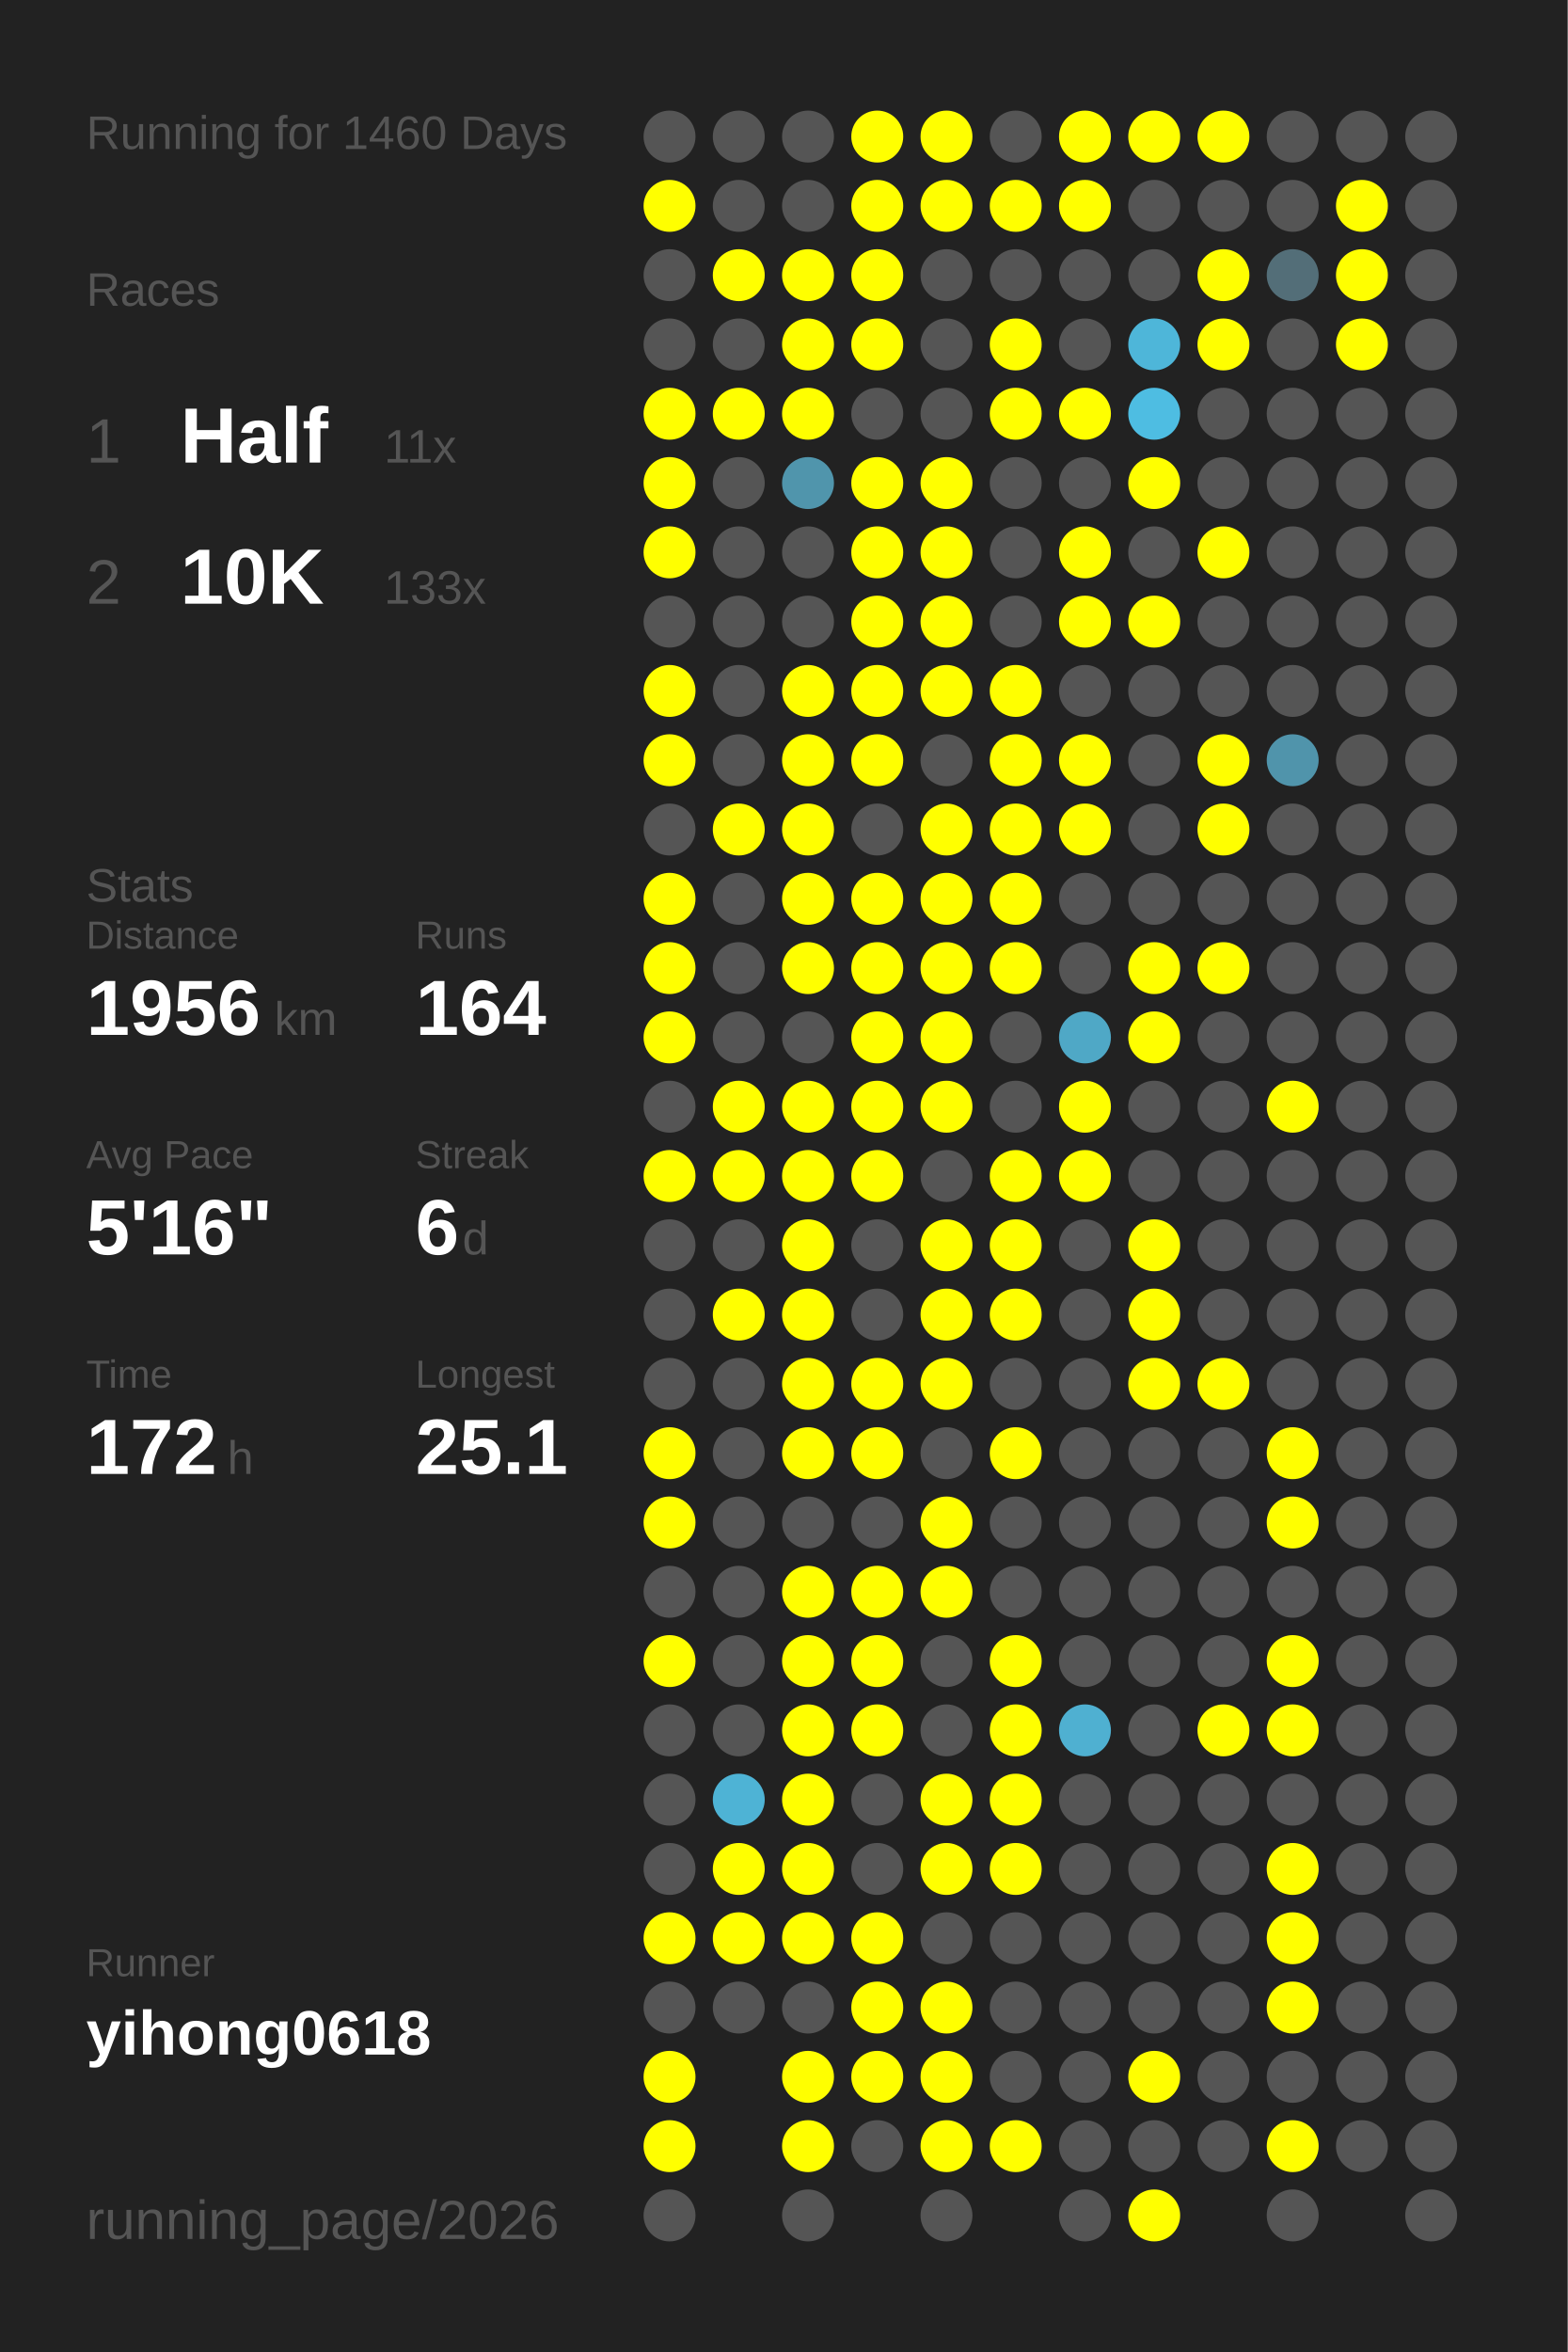
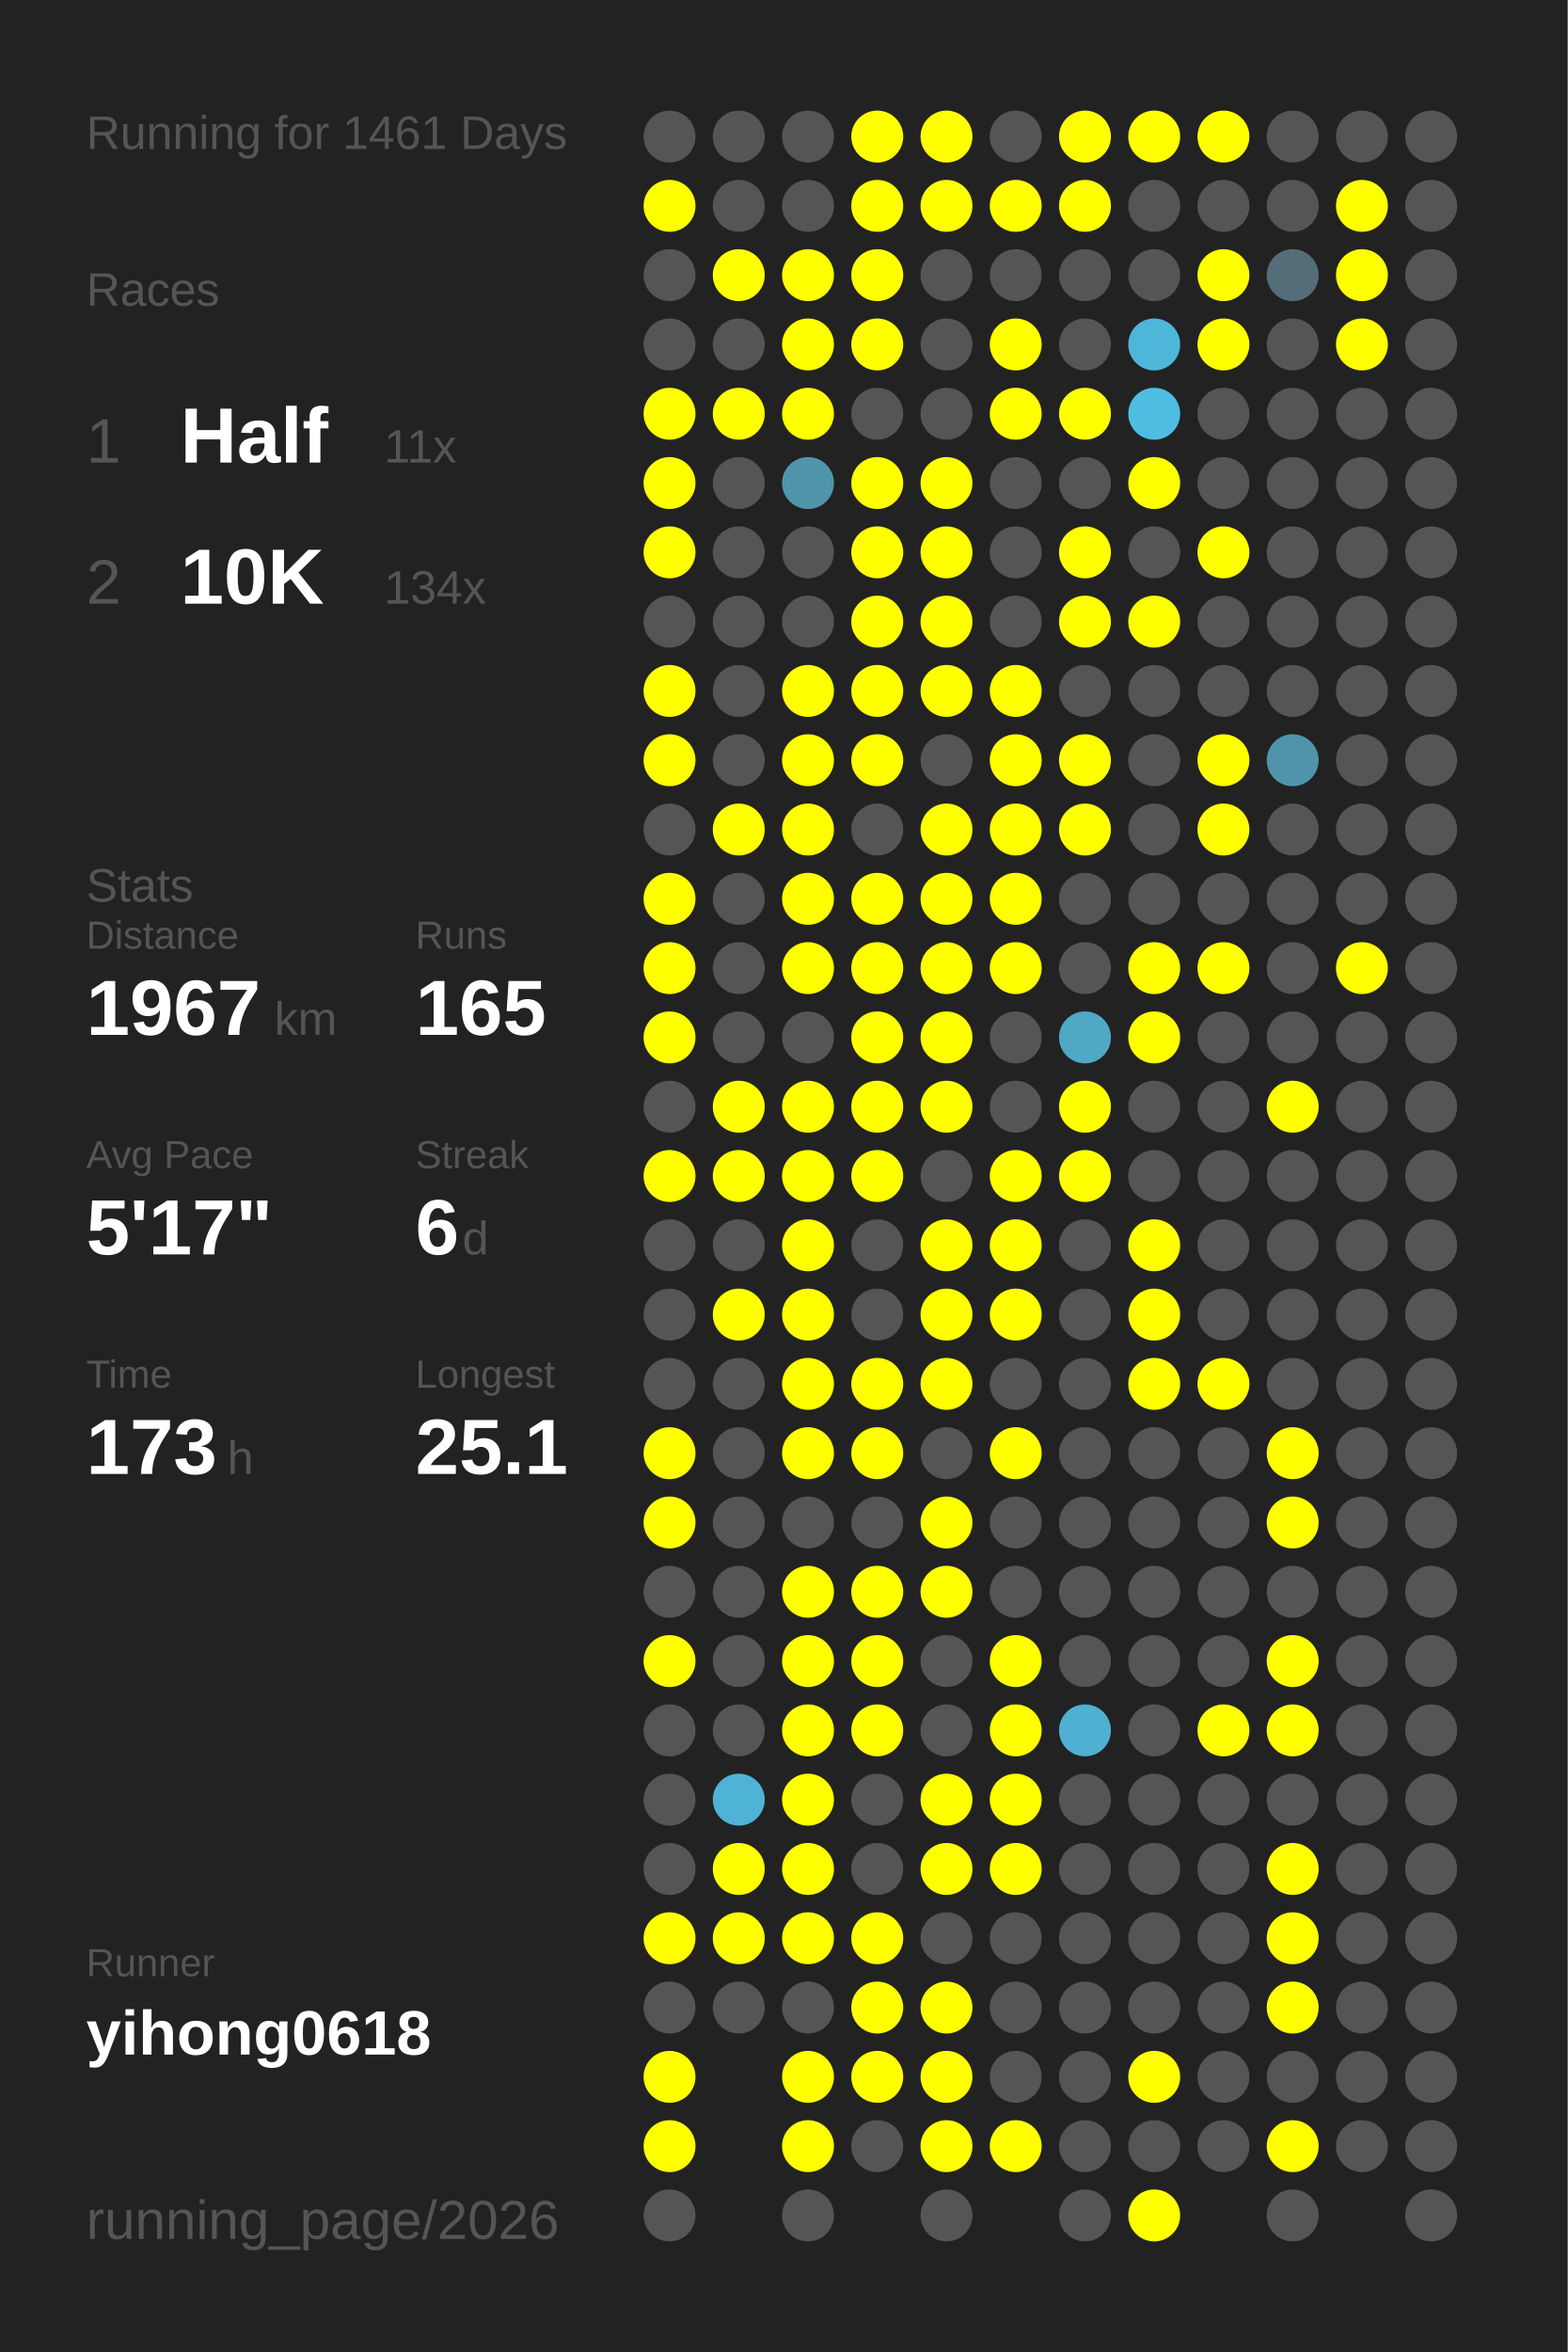
<svg xmlns="http://www.w3.org/2000/svg" baseProfile="full" height="300mm" version="1.1" viewBox="0,0,200,300" width="200mm">
  <defs />
  <rect fill="#222222" height="300" width="200" x="0" y="0" />
-   <text fill="#555555" style="font-size:6px; font-family:Arial;" x="11" y="19">Running for 1460 Days</text>
+   <text fill="#555555" style="font-size:6px; font-family:Arial;" x="11" y="19">Running for 1461 Days</text>
  <text fill="#555555" style="font-size:6px; font-family:Arial;" x="11" y="39">Races</text>
  <text fill="#555555" style="font-size:8px; font-family:Arial;" x="11" y="59">1</text>
  <text fill="#FFFFFF" style="font-size:10px; font-family:Arial; font-weight:bold;" x="23" y="59">Half</text>
  <text fill="#555555" style="font-size:6px; font-family:Arial;" x="49" y="59">11x</text>
  <text fill="#555555" style="font-size:8px; font-family:Arial;" x="11" y="77">2</text>
  <text fill="#FFFFFF" style="font-size:10px; font-family:Arial; font-weight:bold;" x="23" y="77">10K</text>
-   <text fill="#555555" style="font-size:6px; font-family:Arial;" x="49" y="77">133x</text>
+   <text fill="#555555" style="font-size:6px; font-family:Arial;" x="49" y="77">134x</text>
  <text fill="#555555" style="font-size:6px; font-family:Arial;" x="11" y="115">Stats</text>
  <text fill="#555555" style="font-size:5px; font-family:Arial;" x="11" y="121">Distance</text>
-   <text fill="#FFFFFF" style="font-size:10px; font-family:Arial; font-weight:bold;" x="11" y="132">1956</text>
+   <text fill="#FFFFFF" style="font-size:10px; font-family:Arial; font-weight:bold;" x="11" y="132">1967</text>
  <text fill="#555555" style="font-size:6px; font-family:Arial;" x="35" y="132">km</text>
  <text fill="#555555" style="font-size:5px; font-family:Arial;" x="53" y="121">Runs</text>
-   <text fill="#FFFFFF" style="font-size:10px; font-family:Arial; font-weight:bold;" x="53" y="132">164</text>
+   <text fill="#FFFFFF" style="font-size:10px; font-family:Arial; font-weight:bold;" x="53" y="132">165</text>
  <text fill="#555555" style="font-size:5px; font-family:Arial;" x="11" y="149">Avg Pace</text>
-   <text fill="#FFFFFF" style="font-size:10px; font-family:Arial; font-weight:bold;" x="11" y="160">5'16"</text>
+   <text fill="#FFFFFF" style="font-size:10px; font-family:Arial; font-weight:bold;" x="11" y="160">5'17"</text>
  <text fill="#555555" style="font-size:5px; font-family:Arial;" x="53" y="149">Streak</text>
  <text fill="#FFFFFF" style="font-size:10px; font-family:Arial; font-weight:bold;" x="53" y="160">6</text>
  <text fill="#555555" style="font-size:6px; font-family:Arial;" x="59" y="160">d</text>
  <text fill="#555555" style="font-size:5px; font-family:Arial;" x="11" y="177">Time</text>
-   <text fill="#FFFFFF" style="font-size:10px; font-family:Arial; font-weight:bold;" x="11" y="188">172</text>
+   <text fill="#FFFFFF" style="font-size:10px; font-family:Arial; font-weight:bold;" x="11" y="188">173</text>
  <text fill="#555555" style="font-size:6px; font-family:Arial;" x="29" y="188">h</text>
  <text fill="#555555" style="font-size:5px; font-family:Arial;" x="53" y="177">Longest</text>
  <text fill="#FFFFFF" style="font-size:10px; font-family:Arial; font-weight:bold;" x="53" y="188">25.1</text>
  <text fill="#555555" style="font-size:5px; font-family:Arial;" x="11" y="252.065">Runner</text>
  <text fill="#FFFFFF" style="font-size:8px; font-family:Arial; font-weight:bold;" x="11" y="262.065">yihong0618</text>
  <text fill="#555555" style="font-size:7px; font-family:Arial;" x="11" y="285.581">running_page/2026</text>
  <circle cx="85.417" cy="17.419" fill="#555555" r="3.312" />
  <circle cx="85.417" cy="26.258" fill="#FFFF00" r="3.312" />
  <circle cx="85.417" cy="35.097" fill="#555555" r="3.312" />
  <circle cx="85.417" cy="43.935" fill="#555555" r="3.312" />
  <circle cx="85.417" cy="52.774" fill="#FFFF00" r="3.312" />
  <circle cx="85.417" cy="61.613" fill="#FFFF00" r="3.312" />
  <circle cx="85.417" cy="70.452" fill="#FFFF00" r="3.312" />
  <circle cx="85.417" cy="79.29" fill="#555555" r="3.312" />
  <circle cx="85.417" cy="88.129" fill="#FFFF00" r="3.312" />
  <circle cx="85.417" cy="96.968" fill="#FFFF00" r="3.312" />
  <circle cx="85.417" cy="105.806" fill="#555555" r="3.312" />
  <circle cx="85.417" cy="114.645" fill="#FFFF00" r="3.312" />
  <circle cx="85.417" cy="123.484" fill="#FFFF00" r="3.312" />
  <circle cx="85.417" cy="132.323" fill="#FFFF00" r="3.312" />
  <circle cx="85.417" cy="141.161" fill="#555555" r="3.312" />
  <circle cx="85.417" cy="150" fill="#FFFF00" r="3.312" />
  <circle cx="85.417" cy="158.839" fill="#555555" r="3.312" />
  <circle cx="85.417" cy="167.677" fill="#555555" r="3.312" />
  <circle cx="85.417" cy="176.516" fill="#555555" r="3.312" />
  <circle cx="85.417" cy="185.355" fill="#FFFF00" r="3.312" />
  <circle cx="85.417" cy="194.194" fill="#FFFF00" r="3.312" />
  <circle cx="85.417" cy="203.032" fill="#555555" r="3.312" />
  <circle cx="85.417" cy="211.871" fill="#FFFF00" r="3.312" />
  <circle cx="85.417" cy="220.71" fill="#555555" r="3.312" />
  <circle cx="85.417" cy="229.548" fill="#555555" r="3.312" />
  <circle cx="85.417" cy="238.387" fill="#555555" r="3.312" />
  <circle cx="85.417" cy="247.226" fill="#FFFF00" r="3.312" />
  <circle cx="85.417" cy="256.065" fill="#555555" r="3.312" />
  <circle cx="85.417" cy="264.903" fill="#FFFF00" r="3.312" />
  <circle cx="85.417" cy="273.742" fill="#FFFF00" r="3.312" />
  <circle cx="85.417" cy="282.581" fill="#555555" r="3.312" />
  <circle cx="94.25" cy="17.419" fill="#555555" r="3.312" />
  <circle cx="94.25" cy="26.258" fill="#555555" r="3.312" />
  <circle cx="94.25" cy="35.097" fill="#FFFF00" r="3.312" />
  <circle cx="94.25" cy="43.935" fill="#555555" r="3.312" />
  <circle cx="94.25" cy="52.774" fill="#FFFF00" r="3.312" />
  <circle cx="94.25" cy="61.613" fill="#555555" r="3.312" />
  <circle cx="94.25" cy="70.452" fill="#555555" r="3.312" />
  <circle cx="94.25" cy="79.29" fill="#555555" r="3.312" />
  <circle cx="94.25" cy="88.129" fill="#555555" r="3.312" />
  <circle cx="94.25" cy="96.968" fill="#555555" r="3.312" />
  <circle cx="94.25" cy="105.806" fill="#FFFF00" r="3.312" />
  <circle cx="94.25" cy="114.645" fill="#555555" r="3.312" />
  <circle cx="94.25" cy="123.484" fill="#555555" r="3.312" />
  <circle cx="94.25" cy="132.323" fill="#555555" r="3.312" />
  <circle cx="94.25" cy="141.161" fill="#FFFF00" r="3.312" />
  <circle cx="94.25" cy="150" fill="#FFFF00" r="3.312" />
  <circle cx="94.25" cy="158.839" fill="#555555" r="3.312" />
  <circle cx="94.25" cy="167.677" fill="#FFFF00" r="3.312" />
  <circle cx="94.25" cy="176.516" fill="#555555" r="3.312" />
  <circle cx="94.25" cy="185.355" fill="#555555" r="3.312" />
  <circle cx="94.25" cy="194.194" fill="#555555" r="3.312" />
  <circle cx="94.25" cy="203.032" fill="#555555" r="3.312" />
  <circle cx="94.25" cy="211.871" fill="#555555" r="3.312" />
  <circle cx="94.25" cy="220.71" fill="#555555" r="3.312" />
  <circle cx="94.25" cy="229.548" fill="#4eb3d5" r="3.312" />
  <circle cx="94.25" cy="238.387" fill="#FFFF00" r="3.312" />
  <circle cx="94.25" cy="247.226" fill="#FFFF00" r="3.312" />
  <circle cx="94.25" cy="256.065" fill="#555555" r="3.312" />
  <circle cx="103.083" cy="17.419" fill="#555555" r="3.312" />
  <circle cx="103.083" cy="26.258" fill="#555555" r="3.312" />
  <circle cx="103.083" cy="35.097" fill="#FFFF00" r="3.312" />
  <circle cx="103.083" cy="43.935" fill="#FFFF00" r="3.312" />
  <circle cx="103.083" cy="52.774" fill="#FFFF00" r="3.312" />
  <circle cx="103.083" cy="61.613" fill="#5095ac" r="3.312" />
  <circle cx="103.083" cy="70.452" fill="#555555" r="3.312" />
  <circle cx="103.083" cy="79.29" fill="#555555" r="3.312" />
  <circle cx="103.083" cy="88.129" fill="#FFFF00" r="3.312" />
  <circle cx="103.083" cy="96.968" fill="#FFFF00" r="3.312" />
  <circle cx="103.083" cy="105.806" fill="#FFFF00" r="3.312" />
  <circle cx="103.083" cy="114.645" fill="#FFFF00" r="3.312" />
  <circle cx="103.083" cy="123.484" fill="#FFFF00" r="3.312" />
  <circle cx="103.083" cy="132.323" fill="#555555" r="3.312" />
  <circle cx="103.083" cy="141.161" fill="#FFFF00" r="3.312" />
  <circle cx="103.083" cy="150" fill="#FFFF00" r="3.312" />
  <circle cx="103.083" cy="158.839" fill="#FFFF00" r="3.312" />
  <circle cx="103.083" cy="167.677" fill="#FFFF00" r="3.312" />
  <circle cx="103.083" cy="176.516" fill="#FFFF00" r="3.312" />
  <circle cx="103.083" cy="185.355" fill="#FFFF00" r="3.312" />
  <circle cx="103.083" cy="194.194" fill="#555555" r="3.312" />
  <circle cx="103.083" cy="203.032" fill="#FFFF00" r="3.312" />
  <circle cx="103.083" cy="211.871" fill="#FFFF00" r="3.312" />
  <circle cx="103.083" cy="220.71" fill="#FFFF00" r="3.312" />
  <circle cx="103.083" cy="229.548" fill="#FFFF00" r="3.312" />
  <circle cx="103.083" cy="238.387" fill="#FFFF00" r="3.312" />
  <circle cx="103.083" cy="247.226" fill="#FFFF00" r="3.312" />
  <circle cx="103.083" cy="256.065" fill="#555555" r="3.312" />
  <circle cx="103.083" cy="264.903" fill="#FFFF00" r="3.312" />
  <circle cx="103.083" cy="273.742" fill="#FFFF00" r="3.312" />
  <circle cx="103.083" cy="282.581" fill="#555555" r="3.312" />
  <circle cx="111.917" cy="17.419" fill="#FFFF00" r="3.312" />
  <circle cx="111.917" cy="26.258" fill="#FFFF00" r="3.312" />
  <circle cx="111.917" cy="35.097" fill="#FFFF00" r="3.312" />
  <circle cx="111.917" cy="43.935" fill="#FFFF00" r="3.312" />
  <circle cx="111.917" cy="52.774" fill="#555555" r="3.312" />
  <circle cx="111.917" cy="61.613" fill="#FFFF00" r="3.312" />
  <circle cx="111.917" cy="70.452" fill="#FFFF00" r="3.312" />
  <circle cx="111.917" cy="79.29" fill="#FFFF00" r="3.312" />
  <circle cx="111.917" cy="88.129" fill="#FFFF00" r="3.312" />
  <circle cx="111.917" cy="96.968" fill="#FFFF00" r="3.312" />
  <circle cx="111.917" cy="105.806" fill="#555555" r="3.312" />
  <circle cx="111.917" cy="114.645" fill="#FFFF00" r="3.312" />
  <circle cx="111.917" cy="123.484" fill="#FFFF00" r="3.312" />
  <circle cx="111.917" cy="132.323" fill="#FFFF00" r="3.312" />
  <circle cx="111.917" cy="141.161" fill="#FFFF00" r="3.312" />
  <circle cx="111.917" cy="150" fill="#FFFF00" r="3.312" />
  <circle cx="111.917" cy="158.839" fill="#555555" r="3.312" />
  <circle cx="111.917" cy="167.677" fill="#555555" r="3.312" />
  <circle cx="111.917" cy="176.516" fill="#FFFF00" r="3.312" />
  <circle cx="111.917" cy="185.355" fill="#FFFF00" r="3.312" />
  <circle cx="111.917" cy="194.194" fill="#555555" r="3.312" />
  <circle cx="111.917" cy="203.032" fill="#FFFF00" r="3.312" />
  <circle cx="111.917" cy="211.871" fill="#FFFF00" r="3.312" />
  <circle cx="111.917" cy="220.71" fill="#FFFF00" r="3.312" />
  <circle cx="111.917" cy="229.548" fill="#555555" r="3.312" />
  <circle cx="111.917" cy="238.387" fill="#555555" r="3.312" />
  <circle cx="111.917" cy="247.226" fill="#FFFF00" r="3.312" />
  <circle cx="111.917" cy="256.065" fill="#FFFF00" r="3.312" />
  <circle cx="111.917" cy="264.903" fill="#FFFF00" r="3.312" />
  <circle cx="111.917" cy="273.742" fill="#555555" r="3.312" />
  <circle cx="120.75" cy="17.419" fill="#FFFF00" r="3.312" />
  <circle cx="120.75" cy="26.258" fill="#FFFF00" r="3.312" />
  <circle cx="120.75" cy="35.097" fill="#555555" r="3.312" />
  <circle cx="120.75" cy="43.935" fill="#555555" r="3.312" />
  <circle cx="120.75" cy="52.774" fill="#555555" r="3.312" />
  <circle cx="120.75" cy="61.613" fill="#FFFF00" r="3.312" />
  <circle cx="120.75" cy="70.452" fill="#FFFF00" r="3.312" />
  <circle cx="120.75" cy="79.29" fill="#FFFF00" r="3.312" />
  <circle cx="120.75" cy="88.129" fill="#FFFF00" r="3.312" />
  <circle cx="120.75" cy="96.968" fill="#555555" r="3.312" />
  <circle cx="120.75" cy="105.806" fill="#FFFF00" r="3.312" />
  <circle cx="120.75" cy="114.645" fill="#FFFF00" r="3.312" />
  <circle cx="120.75" cy="123.484" fill="#FFFF00" r="3.312" />
  <circle cx="120.75" cy="132.323" fill="#FFFF00" r="3.312" />
  <circle cx="120.75" cy="141.161" fill="#FFFF00" r="3.312" />
  <circle cx="120.75" cy="150" fill="#555555" r="3.312" />
  <circle cx="120.75" cy="158.839" fill="#FFFF00" r="3.312" />
  <circle cx="120.75" cy="167.677" fill="#FFFF00" r="3.312" />
  <circle cx="120.75" cy="176.516" fill="#FFFF00" r="3.312" />
  <circle cx="120.75" cy="185.355" fill="#555555" r="3.312" />
  <circle cx="120.75" cy="194.194" fill="#FFFF00" r="3.312" />
  <circle cx="120.75" cy="203.032" fill="#FFFF00" r="3.312" />
  <circle cx="120.75" cy="211.871" fill="#555555" r="3.312" />
  <circle cx="120.75" cy="220.71" fill="#555555" r="3.312" />
  <circle cx="120.75" cy="229.548" fill="#FFFF00" r="3.312" />
  <circle cx="120.75" cy="238.387" fill="#FFFF00" r="3.312" />
  <circle cx="120.75" cy="247.226" fill="#555555" r="3.312" />
  <circle cx="120.75" cy="256.065" fill="#FFFF00" r="3.312" />
  <circle cx="120.75" cy="264.903" fill="#FFFF00" r="3.312" />
  <circle cx="120.75" cy="273.742" fill="#FFFF00" r="3.312" />
  <circle cx="120.75" cy="282.581" fill="#555555" r="3.312" />
  <circle cx="129.583" cy="17.419" fill="#555555" r="3.312" />
  <circle cx="129.583" cy="26.258" fill="#FFFF00" r="3.312" />
  <circle cx="129.583" cy="35.097" fill="#555555" r="3.312" />
  <circle cx="129.583" cy="43.935" fill="#FFFF00" r="3.312" />
  <circle cx="129.583" cy="52.774" fill="#FFFF00" r="3.312" />
  <circle cx="129.583" cy="61.613" fill="#555555" r="3.312" />
  <circle cx="129.583" cy="70.452" fill="#555555" r="3.312" />
  <circle cx="129.583" cy="79.29" fill="#555555" r="3.312" />
  <circle cx="129.583" cy="88.129" fill="#FFFF00" r="3.312" />
  <circle cx="129.583" cy="96.968" fill="#FFFF00" r="3.312" />
  <circle cx="129.583" cy="105.806" fill="#FFFF00" r="3.312" />
  <circle cx="129.583" cy="114.645" fill="#FFFF00" r="3.312" />
  <circle cx="129.583" cy="123.484" fill="#FFFF00" r="3.312" />
  <circle cx="129.583" cy="132.323" fill="#555555" r="3.312" />
  <circle cx="129.583" cy="141.161" fill="#555555" r="3.312" />
  <circle cx="129.583" cy="150" fill="#FFFF00" r="3.312" />
  <circle cx="129.583" cy="158.839" fill="#FFFF00" r="3.312" />
  <circle cx="129.583" cy="167.677" fill="#FFFF00" r="3.312" />
  <circle cx="129.583" cy="176.516" fill="#555555" r="3.312" />
  <circle cx="129.583" cy="185.355" fill="#FFFF00" r="3.312" />
  <circle cx="129.583" cy="194.194" fill="#555555" r="3.312" />
  <circle cx="129.583" cy="203.032" fill="#555555" r="3.312" />
  <circle cx="129.583" cy="211.871" fill="#FFFF00" r="3.312" />
  <circle cx="129.583" cy="220.71" fill="#FFFF00" r="3.312" />
  <circle cx="129.583" cy="229.548" fill="#FFFF00" r="3.312" />
  <circle cx="129.583" cy="238.387" fill="#FFFF00" r="3.312" />
  <circle cx="129.583" cy="247.226" fill="#555555" r="3.312" />
  <circle cx="129.583" cy="256.065" fill="#555555" r="3.312" />
  <circle cx="129.583" cy="264.903" fill="#555555" r="3.312" />
  <circle cx="129.583" cy="273.742" fill="#FFFF00" r="3.312" />
  <circle cx="138.417" cy="17.419" fill="#FFFF00" r="3.312" />
  <circle cx="138.417" cy="26.258" fill="#FFFF00" r="3.312" />
  <circle cx="138.417" cy="35.097" fill="#555555" r="3.312" />
  <circle cx="138.417" cy="43.935" fill="#555555" r="3.312" />
  <circle cx="138.417" cy="52.774" fill="#FFFF00" r="3.312" />
  <circle cx="138.417" cy="61.613" fill="#555555" r="3.312" />
  <circle cx="138.417" cy="70.452" fill="#FFFF00" r="3.312" />
  <circle cx="138.417" cy="79.29" fill="#FFFF00" r="3.312" />
  <circle cx="138.417" cy="88.129" fill="#555555" r="3.312" />
  <circle cx="138.417" cy="96.968" fill="#FFFF00" r="3.312" />
  <circle cx="138.417" cy="105.806" fill="#FFFF00" r="3.312" />
  <circle cx="138.417" cy="114.645" fill="#555555" r="3.312" />
  <circle cx="138.417" cy="123.484" fill="#555555" r="3.312" />
  <circle cx="138.417" cy="132.323" fill="#4fa8c6" r="3.312" />
  <circle cx="138.417" cy="141.161" fill="#FFFF00" r="3.312" />
  <circle cx="138.417" cy="150" fill="#FFFF00" r="3.312" />
  <circle cx="138.417" cy="158.839" fill="#555555" r="3.312" />
  <circle cx="138.417" cy="167.677" fill="#555555" r="3.312" />
  <circle cx="138.417" cy="176.516" fill="#555555" r="3.312" />
  <circle cx="138.417" cy="185.355" fill="#555555" r="3.312" />
  <circle cx="138.417" cy="194.194" fill="#555555" r="3.312" />
  <circle cx="138.417" cy="203.032" fill="#555555" r="3.312" />
  <circle cx="138.417" cy="211.871" fill="#555555" r="3.312" />
  <circle cx="138.417" cy="220.71" fill="#4fb0d1" r="3.312" />
  <circle cx="138.417" cy="229.548" fill="#555555" r="3.312" />
  <circle cx="138.417" cy="238.387" fill="#555555" r="3.312" />
  <circle cx="138.417" cy="247.226" fill="#555555" r="3.312" />
  <circle cx="138.417" cy="256.065" fill="#555555" r="3.312" />
  <circle cx="138.417" cy="264.903" fill="#555555" r="3.312" />
  <circle cx="138.417" cy="273.742" fill="#555555" r="3.312" />
  <circle cx="138.417" cy="282.581" fill="#555555" r="3.312" />
  <circle cx="147.25" cy="17.419" fill="#FFFF00" r="3.312" />
  <circle cx="147.25" cy="26.258" fill="#555555" r="3.312" />
  <circle cx="147.25" cy="35.097" fill="#555555" r="3.312" />
  <circle cx="147.25" cy="43.935" fill="#4eb6d9" r="3.312" />
  <circle cx="147.25" cy="52.774" fill="#4ebde2" r="3.312" />
  <circle cx="147.25" cy="61.613" fill="#FFFF00" r="3.312" />
  <circle cx="147.25" cy="70.452" fill="#555555" r="3.312" />
  <circle cx="147.25" cy="79.29" fill="#FFFF00" r="3.312" />
  <circle cx="147.25" cy="88.129" fill="#555555" r="3.312" />
  <circle cx="147.25" cy="96.968" fill="#555555" r="3.312" />
  <circle cx="147.25" cy="105.806" fill="#555555" r="3.312" />
  <circle cx="147.25" cy="114.645" fill="#555555" r="3.312" />
  <circle cx="147.25" cy="123.484" fill="#FFFF00" r="3.312" />
  <circle cx="147.25" cy="132.323" fill="#FFFF00" r="3.312" />
  <circle cx="147.25" cy="141.161" fill="#555555" r="3.312" />
  <circle cx="147.25" cy="150" fill="#555555" r="3.312" />
  <circle cx="147.25" cy="158.839" fill="#FFFF00" r="3.312" />
  <circle cx="147.25" cy="167.677" fill="#FFFF00" r="3.312" />
  <circle cx="147.25" cy="176.516" fill="#FFFF00" r="3.312" />
  <circle cx="147.25" cy="185.355" fill="#555555" r="3.312" />
  <circle cx="147.25" cy="194.194" fill="#555555" r="3.312" />
  <circle cx="147.25" cy="203.032" fill="#555555" r="3.312" />
  <circle cx="147.25" cy="211.871" fill="#555555" r="3.312" />
  <circle cx="147.25" cy="220.71" fill="#555555" r="3.312" />
  <circle cx="147.25" cy="229.548" fill="#555555" r="3.312" />
  <circle cx="147.25" cy="238.387" fill="#555555" r="3.312" />
  <circle cx="147.25" cy="247.226" fill="#555555" r="3.312" />
  <circle cx="147.25" cy="256.065" fill="#555555" r="3.312" />
  <circle cx="147.25" cy="264.903" fill="#FFFF00" r="3.312" />
  <circle cx="147.25" cy="273.742" fill="#555555" r="3.312" />
  <circle cx="147.25" cy="282.581" fill="#FFFF00" r="3.312" />
  <circle cx="156.083" cy="17.419" fill="#FFFF00" r="3.312" />
  <circle cx="156.083" cy="26.258" fill="#555555" r="3.312" />
  <circle cx="156.083" cy="35.097" fill="#FFFF00" r="3.312" />
  <circle cx="156.083" cy="43.935" fill="#FFFF00" r="3.312" />
  <circle cx="156.083" cy="52.774" fill="#555555" r="3.312" />
  <circle cx="156.083" cy="61.613" fill="#555555" r="3.312" />
  <circle cx="156.083" cy="70.452" fill="#FFFF00" r="3.312" />
  <circle cx="156.083" cy="79.29" fill="#555555" r="3.312" />
  <circle cx="156.083" cy="88.129" fill="#555555" r="3.312" />
  <circle cx="156.083" cy="96.968" fill="#FFFF00" r="3.312" />
  <circle cx="156.083" cy="105.806" fill="#FFFF00" r="3.312" />
  <circle cx="156.083" cy="114.645" fill="#555555" r="3.312" />
  <circle cx="156.083" cy="123.484" fill="#FFFF00" r="3.312" />
  <circle cx="156.083" cy="132.323" fill="#555555" r="3.312" />
  <circle cx="156.083" cy="141.161" fill="#555555" r="3.312" />
  <circle cx="156.083" cy="150" fill="#555555" r="3.312" />
  <circle cx="156.083" cy="158.839" fill="#555555" r="3.312" />
  <circle cx="156.083" cy="167.677" fill="#555555" r="3.312" />
  <circle cx="156.083" cy="176.516" fill="#FFFF00" r="3.312" />
  <circle cx="156.083" cy="185.355" fill="#555555" r="3.312" />
  <circle cx="156.083" cy="194.194" fill="#555555" r="3.312" />
  <circle cx="156.083" cy="203.032" fill="#555555" r="3.312" />
  <circle cx="156.083" cy="211.871" fill="#555555" r="3.312" />
  <circle cx="156.083" cy="220.71" fill="#FFFF00" r="3.312" />
  <circle cx="156.083" cy="229.548" fill="#555555" r="3.312" />
  <circle cx="156.083" cy="238.387" fill="#555555" r="3.312" />
  <circle cx="156.083" cy="247.226" fill="#555555" r="3.312" />
  <circle cx="156.083" cy="256.065" fill="#555555" r="3.312" />
  <circle cx="156.083" cy="264.903" fill="#555555" r="3.312" />
  <circle cx="156.083" cy="273.742" fill="#555555" r="3.312" />
  <circle cx="164.917" cy="17.419" fill="#555555" r="3.312" />
  <circle cx="164.917" cy="26.258" fill="#555555" r="3.312" />
  <circle cx="164.917" cy="35.097" fill="#536e78" r="3.312" />
  <circle cx="164.917" cy="43.935" fill="#555555" r="3.312" />
  <circle cx="164.917" cy="52.774" fill="#555555" r="3.312" />
  <circle cx="164.917" cy="61.613" fill="#555555" r="3.312" />
  <circle cx="164.917" cy="70.452" fill="#555555" r="3.312" />
  <circle cx="164.917" cy="79.29" fill="#555555" r="3.312" />
  <circle cx="164.917" cy="88.129" fill="#555555" r="3.312" />
  <circle cx="164.917" cy="96.968" fill="#5094ab" r="3.312" />
  <circle cx="164.917" cy="105.806" fill="#555555" r="3.312" />
  <circle cx="164.917" cy="114.645" fill="#555555" r="3.312" />
  <circle cx="164.917" cy="123.484" fill="#555555" r="3.312" />
  <circle cx="164.917" cy="132.323" fill="#555555" r="3.312" />
  <circle cx="164.917" cy="141.161" fill="#FFFF00" r="3.312" />
  <circle cx="164.917" cy="150" fill="#555555" r="3.312" />
  <circle cx="164.917" cy="158.839" fill="#555555" r="3.312" />
  <circle cx="164.917" cy="167.677" fill="#555555" r="3.312" />
  <circle cx="164.917" cy="176.516" fill="#555555" r="3.312" />
  <circle cx="164.917" cy="185.355" fill="#FFFF00" r="3.312" />
  <circle cx="164.917" cy="194.194" fill="#FFFF00" r="3.312" />
  <circle cx="164.917" cy="203.032" fill="#555555" r="3.312" />
  <circle cx="164.917" cy="211.871" fill="#FFFF00" r="3.312" />
  <circle cx="164.917" cy="220.71" fill="#FFFF00" r="3.312" />
  <circle cx="164.917" cy="229.548" fill="#555555" r="3.312" />
  <circle cx="164.917" cy="238.387" fill="#FFFF00" r="3.312" />
  <circle cx="164.917" cy="247.226" fill="#FFFF00" r="3.312" />
  <circle cx="164.917" cy="256.065" fill="#FFFF00" r="3.312" />
  <circle cx="164.917" cy="264.903" fill="#555555" r="3.312" />
  <circle cx="164.917" cy="273.742" fill="#FFFF00" r="3.312" />
  <circle cx="164.917" cy="282.581" fill="#555555" r="3.312" />
  <circle cx="173.75" cy="17.419" fill="#555555" r="3.312" />
  <circle cx="173.75" cy="26.258" fill="#FFFF00" r="3.312" />
  <circle cx="173.75" cy="35.097" fill="#FFFF00" r="3.312" />
  <circle cx="173.75" cy="43.935" fill="#FFFF00" r="3.312" />
  <circle cx="173.75" cy="52.774" fill="#555555" r="3.312" />
  <circle cx="173.75" cy="61.613" fill="#555555" r="3.312" />
  <circle cx="173.75" cy="70.452" fill="#555555" r="3.312" />
  <circle cx="173.75" cy="79.29" fill="#555555" r="3.312" />
  <circle cx="173.75" cy="88.129" fill="#555555" r="3.312" />
  <circle cx="173.75" cy="96.968" fill="#555555" r="3.312" />
  <circle cx="173.75" cy="105.806" fill="#555555" r="3.312" />
  <circle cx="173.75" cy="114.645" fill="#555555" r="3.312" />
-   <circle cx="173.75" cy="123.484" fill="#555555" r="3.312" />
+   <circle cx="173.75" cy="123.484" fill="#FFFF00" r="3.312" />
  <circle cx="173.75" cy="132.323" fill="#555555" r="3.312" />
  <circle cx="173.75" cy="141.161" fill="#555555" r="3.312" />
  <circle cx="173.75" cy="150" fill="#555555" r="3.312" />
  <circle cx="173.75" cy="158.839" fill="#555555" r="3.312" />
  <circle cx="173.75" cy="167.677" fill="#555555" r="3.312" />
  <circle cx="173.75" cy="176.516" fill="#555555" r="3.312" />
  <circle cx="173.75" cy="185.355" fill="#555555" r="3.312" />
  <circle cx="173.75" cy="194.194" fill="#555555" r="3.312" />
  <circle cx="173.75" cy="203.032" fill="#555555" r="3.312" />
  <circle cx="173.75" cy="211.871" fill="#555555" r="3.312" />
  <circle cx="173.75" cy="220.71" fill="#555555" r="3.312" />
  <circle cx="173.75" cy="229.548" fill="#555555" r="3.312" />
  <circle cx="173.75" cy="238.387" fill="#555555" r="3.312" />
  <circle cx="173.75" cy="247.226" fill="#555555" r="3.312" />
  <circle cx="173.75" cy="256.065" fill="#555555" r="3.312" />
  <circle cx="173.75" cy="264.903" fill="#555555" r="3.312" />
  <circle cx="173.75" cy="273.742" fill="#555555" r="3.312" />
  <circle cx="182.583" cy="17.419" fill="#555555" r="3.312" />
  <circle cx="182.583" cy="26.258" fill="#555555" r="3.312" />
  <circle cx="182.583" cy="35.097" fill="#555555" r="3.312" />
  <circle cx="182.583" cy="43.935" fill="#555555" r="3.312" />
  <circle cx="182.583" cy="52.774" fill="#555555" r="3.312" />
  <circle cx="182.583" cy="61.613" fill="#555555" r="3.312" />
  <circle cx="182.583" cy="70.452" fill="#555555" r="3.312" />
  <circle cx="182.583" cy="79.29" fill="#555555" r="3.312" />
  <circle cx="182.583" cy="88.129" fill="#555555" r="3.312" />
  <circle cx="182.583" cy="96.968" fill="#555555" r="3.312" />
  <circle cx="182.583" cy="105.806" fill="#555555" r="3.312" />
  <circle cx="182.583" cy="114.645" fill="#555555" r="3.312" />
  <circle cx="182.583" cy="123.484" fill="#555555" r="3.312" />
  <circle cx="182.583" cy="132.323" fill="#555555" r="3.312" />
  <circle cx="182.583" cy="141.161" fill="#555555" r="3.312" />
  <circle cx="182.583" cy="150" fill="#555555" r="3.312" />
  <circle cx="182.583" cy="158.839" fill="#555555" r="3.312" />
  <circle cx="182.583" cy="167.677" fill="#555555" r="3.312" />
  <circle cx="182.583" cy="176.516" fill="#555555" r="3.312" />
  <circle cx="182.583" cy="185.355" fill="#555555" r="3.312" />
  <circle cx="182.583" cy="194.194" fill="#555555" r="3.312" />
  <circle cx="182.583" cy="203.032" fill="#555555" r="3.312" />
  <circle cx="182.583" cy="211.871" fill="#555555" r="3.312" />
  <circle cx="182.583" cy="220.71" fill="#555555" r="3.312" />
  <circle cx="182.583" cy="229.548" fill="#555555" r="3.312" />
  <circle cx="182.583" cy="238.387" fill="#555555" r="3.312" />
  <circle cx="182.583" cy="247.226" fill="#555555" r="3.312" />
  <circle cx="182.583" cy="256.065" fill="#555555" r="3.312" />
  <circle cx="182.583" cy="264.903" fill="#555555" r="3.312" />
  <circle cx="182.583" cy="273.742" fill="#555555" r="3.312" />
  <circle cx="182.583" cy="282.581" fill="#555555" r="3.312" />
</svg>
